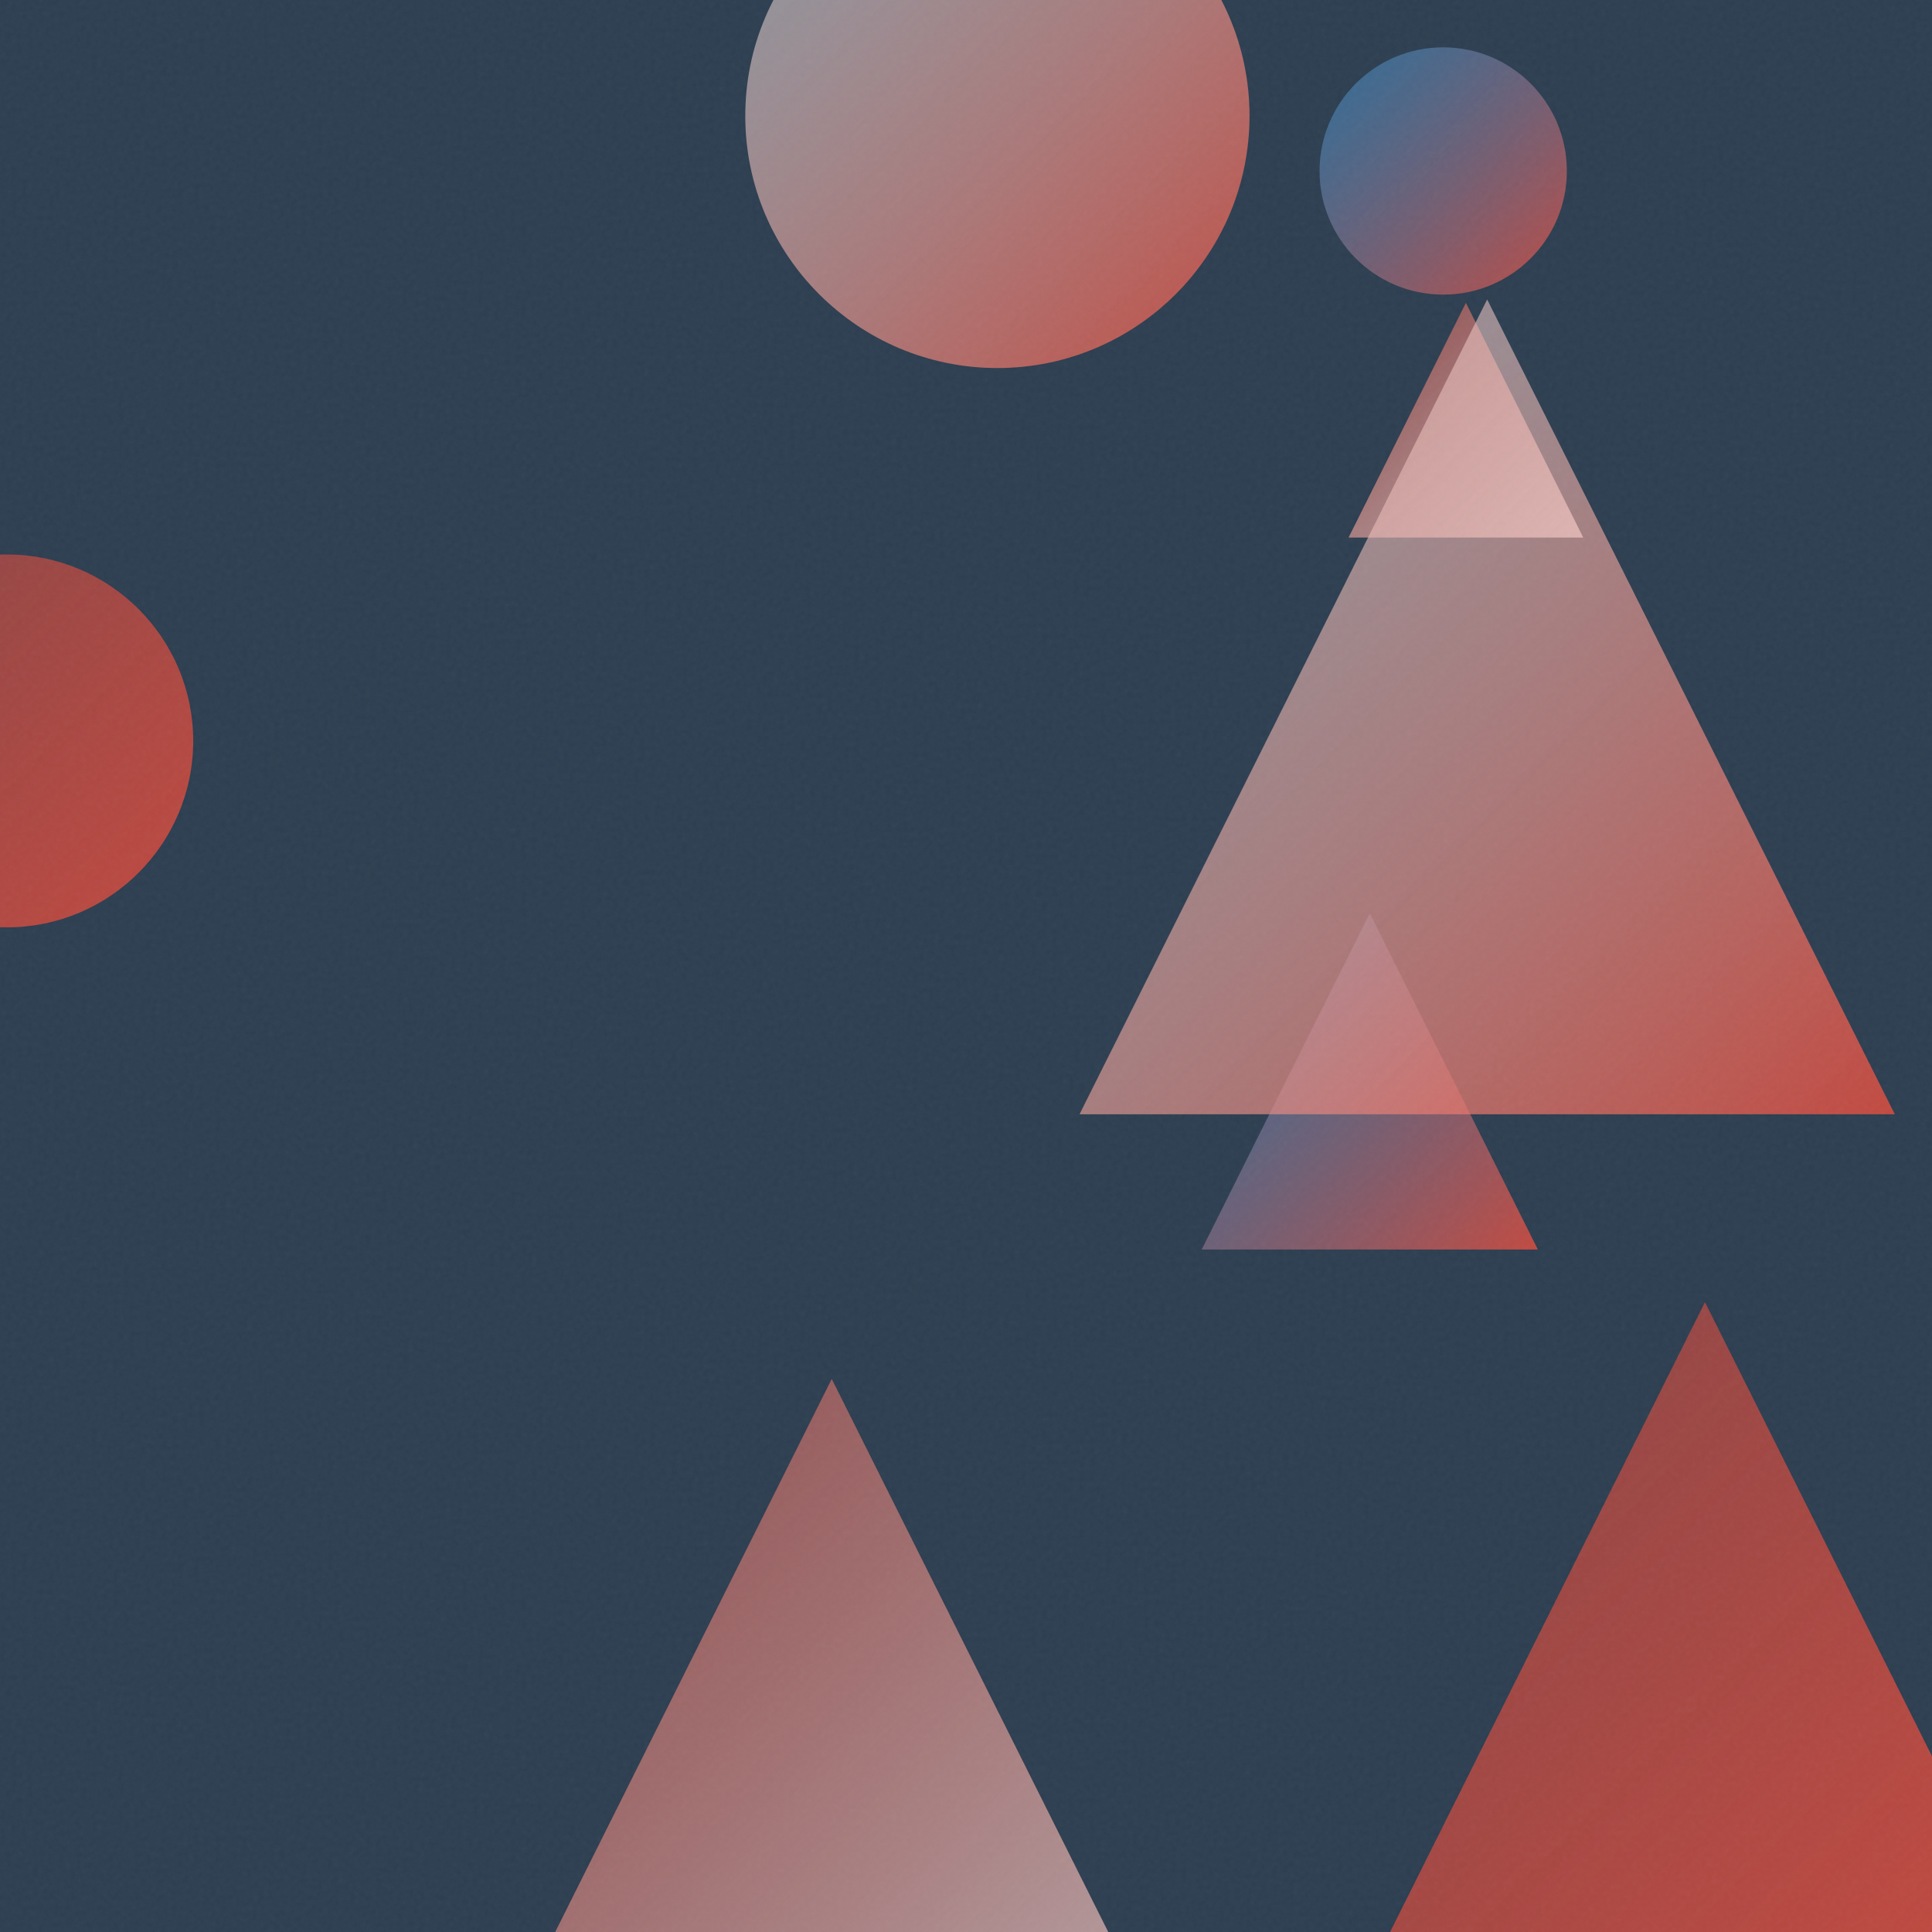
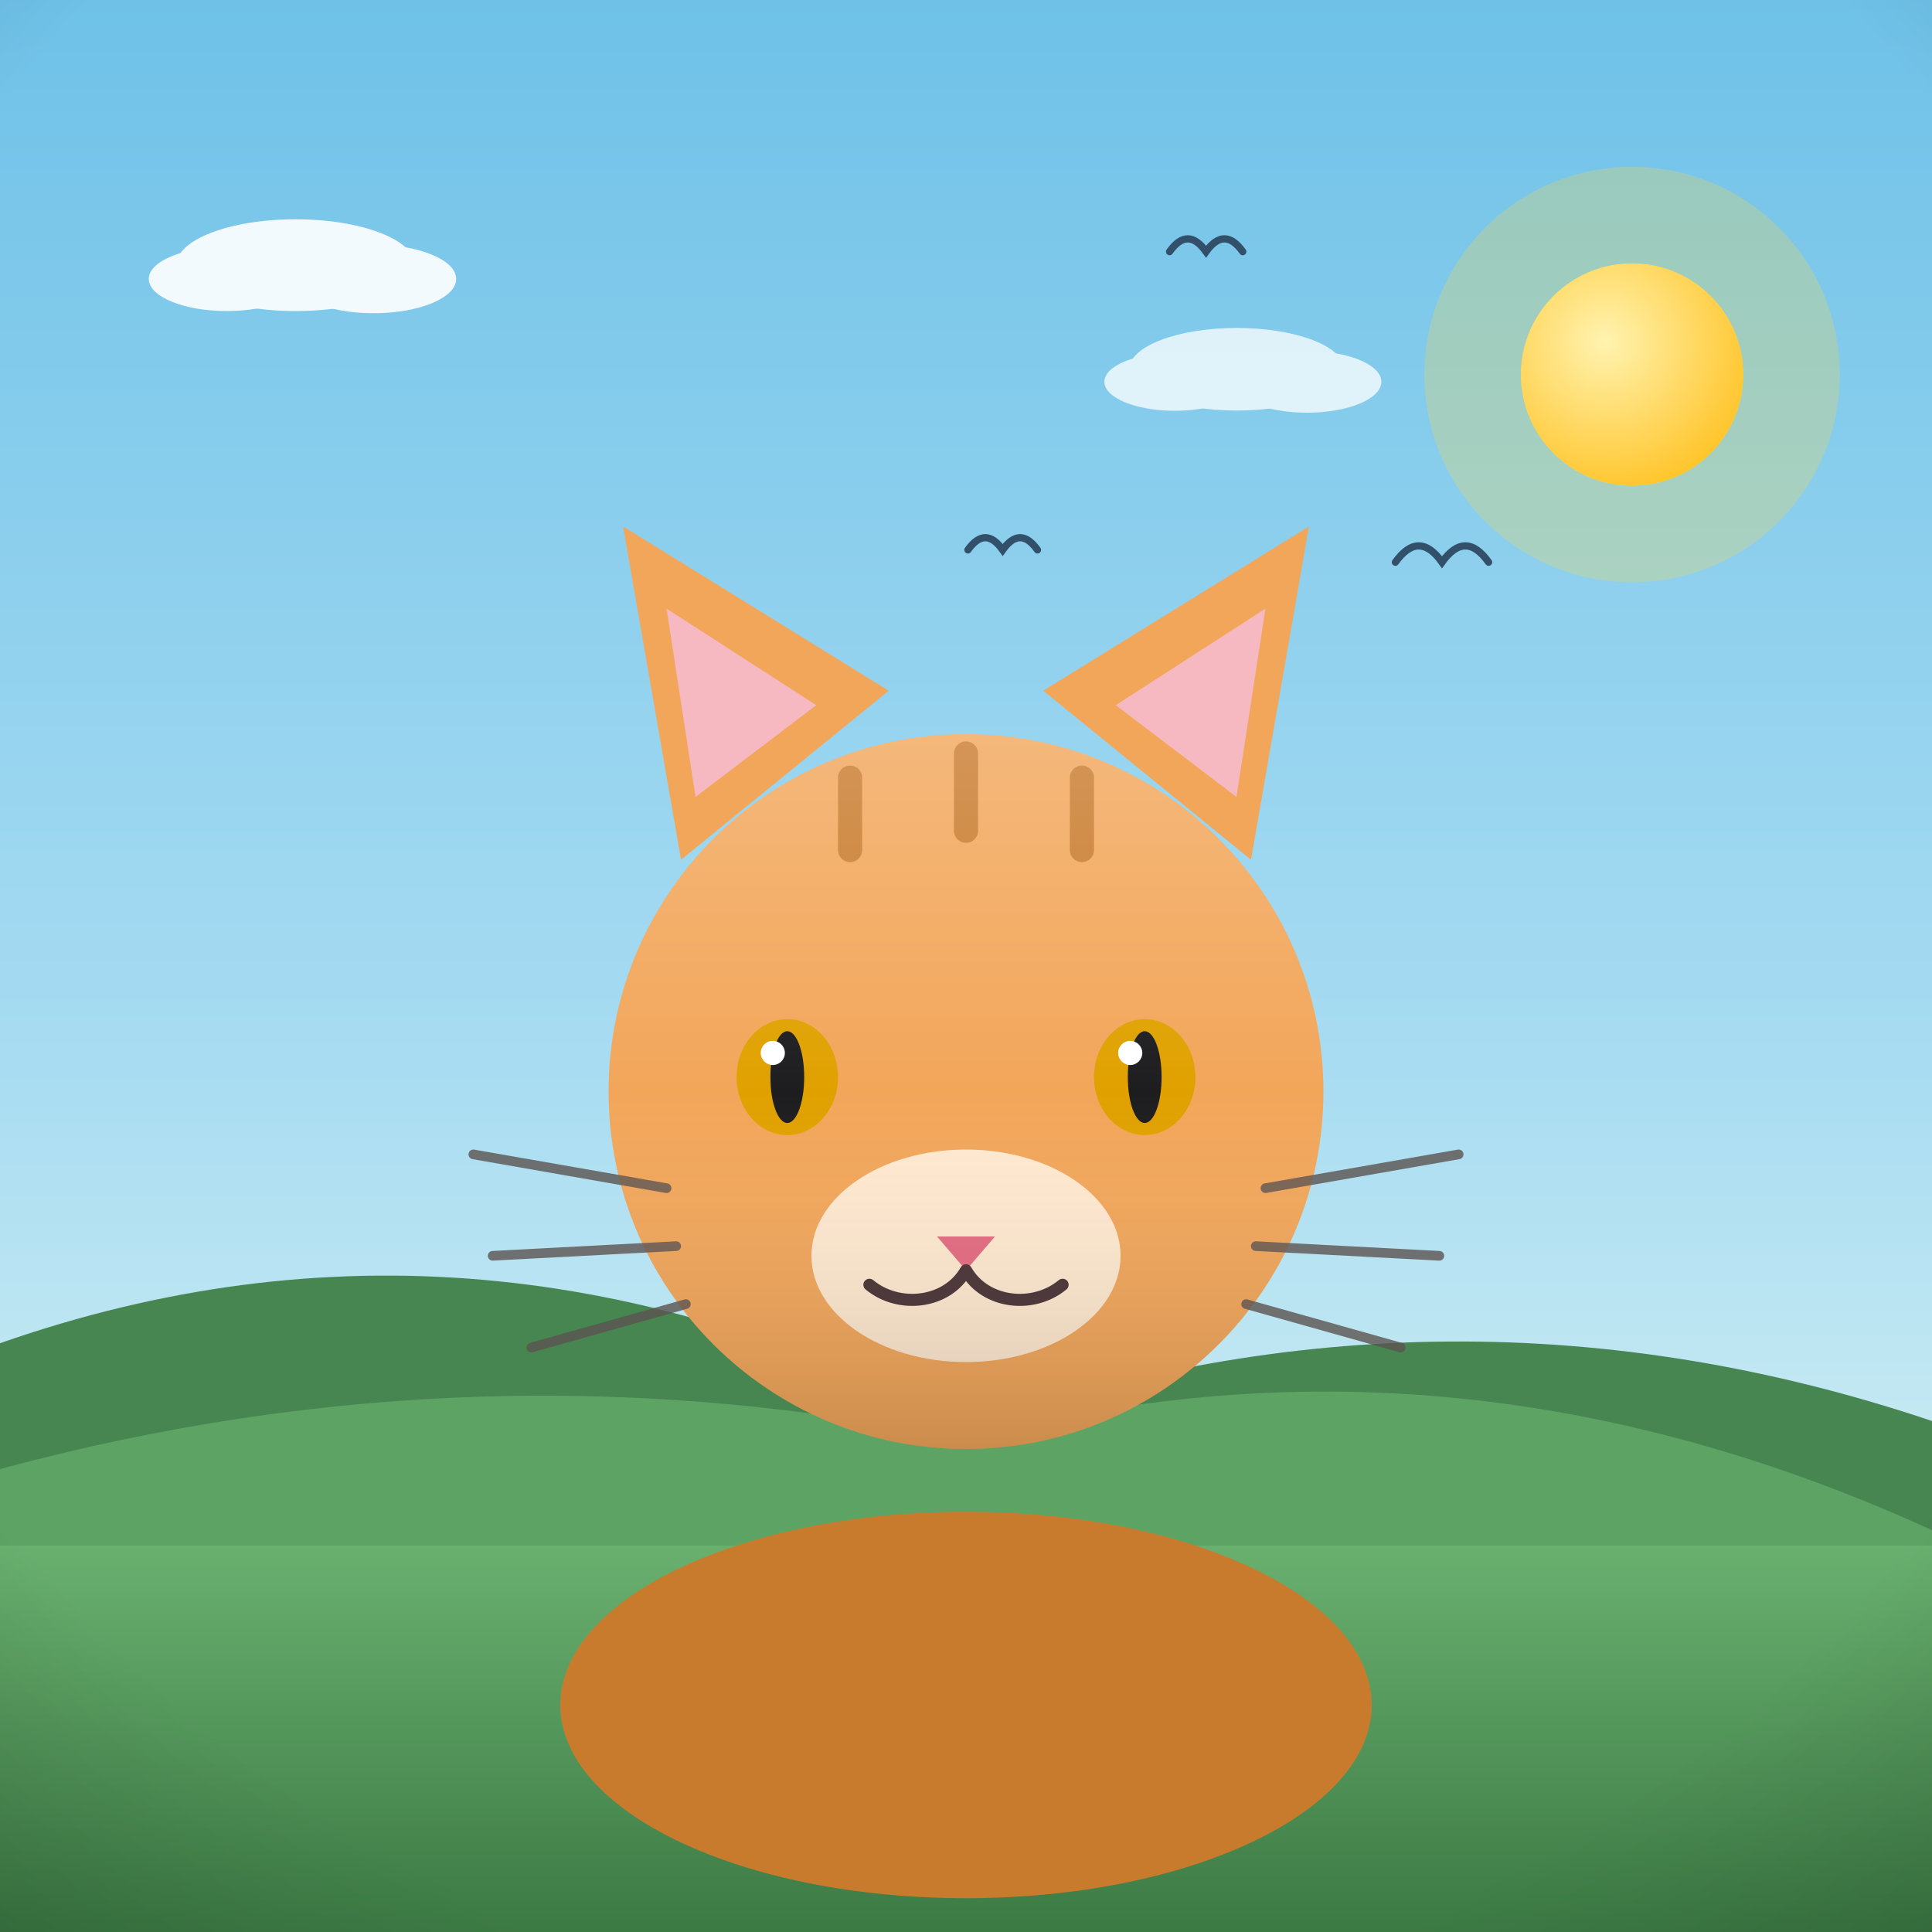
- <svg xmlns="http://www.w3.org/2000/svg" viewBox="0 0 400 400">
+ <svg xmlns="http://www.w3.org/2000/svg" viewBox="0 0 800 800">
  <defs>
-     <linearGradient id="g0" x1="-37.2" y1="114.8" x2="40.1" y2="192.1" gradientUnits="userSpaceOnUse">
-       <stop offset="0" stop-color="#E74C3C" stop-opacity="0.5" />
-       <stop offset="1" stop-color="#E74C3C" stop-opacity="0.8" />
+     <linearGradient id="sky" x1="0" y1="0" x2="0" y2="1">
+       <stop offset="0" stop-color="#6ec1e8" />
+       <stop offset="0.55" stop-color="#a8dcf2" />
+       <stop offset="1" stop-color="#eafaf1" />
    </linearGradient>
-     <linearGradient id="g1" x1="248.8" y1="189.1" x2="318.4" y2="258.7" gradientUnits="userSpaceOnUse">
-       <stop offset="0" stop-color="#3498DB" stop-opacity="0.5" />
-       <stop offset="1" stop-color="#E74C3C" stop-opacity="0.8" />
+     <radialGradient id="sunG" cx="0.38" cy="0.35" r="0.9">
+       <stop offset="0" stop-color="#fff3b0" />
+       <stop offset="1" stop-color="#ffb703" />
+     </radialGradient>
+     <linearGradient id="ground" x1="0" y1="0" x2="0" y2="1">
+       <stop offset="0" stop-color="#69b06f" />
+       <stop offset="1" stop-color="#3c7a44" />
    </linearGradient>
-     <linearGradient id="g2" x1="154.3" y1="-28.3" x2="258.7" y2="76.2" gradientUnits="userSpaceOnUse">
-       <stop offset="0" stop-color="#ECF0F1" stop-opacity="0.5" />
-       <stop offset="1" stop-color="#E74C3C" stop-opacity="0.8" />
+     <linearGradient id="sea" x1="0" y1="0" x2="0" y2="1">
+       <stop offset="0" stop-color="#3d9bc4" />
+       <stop offset="1" stop-color="#1668a0" />
    </linearGradient>
-     <linearGradient id="g3" x1="279.2" y1="62.7" x2="327.8" y2="111.3" gradientUnits="userSpaceOnUse">
-       <stop offset="0" stop-color="#E74C3C" stop-opacity="0.5" />
-       <stop offset="1" stop-color="#ECF0F1" stop-opacity="0.8" />
+     <linearGradient id="shade" x1="0" y1="0" x2="0" y2="1">
+       <stop offset="0" stop-color="#ffffff" stop-opacity="0.20" />
+       <stop offset="0.5" stop-color="#ffffff" stop-opacity="0" />
+       <stop offset="1" stop-color="#000000" stop-opacity="0.16" />
    </linearGradient>
-     <linearGradient id="g4" x1="223.5" y1="62.0" x2="392.3" y2="230.7" gradientUnits="userSpaceOnUse">
-       <stop offset="0" stop-color="#ECF0F1" stop-opacity="0.5" />
-       <stop offset="1" stop-color="#E74C3C" stop-opacity="0.8" />
-     </linearGradient>
-     <linearGradient id="g5" x1="287.3" y1="269.6" x2="418.7" y2="401.0" gradientUnits="userSpaceOnUse">
-       <stop offset="0" stop-color="#E74C3C" stop-opacity="0.5" />
-       <stop offset="1" stop-color="#E74C3C" stop-opacity="0.8" />
-     </linearGradient>
-     <linearGradient id="g6" x1="70.5" y1="285.5" x2="273.9" y2="488.9" gradientUnits="userSpaceOnUse">
-       <stop offset="0" stop-color="#E74C3C" stop-opacity="0.5" />
-       <stop offset="1" stop-color="#ECF0F1" stop-opacity="0.8" />
-     </linearGradient>
-     <linearGradient id="g7" x1="273.2" y1="9.8" x2="324.5" y2="61.1" gradientUnits="userSpaceOnUse">
-       <stop offset="0" stop-color="#3498DB" stop-opacity="0.5" />
-       <stop offset="1" stop-color="#E74C3C" stop-opacity="0.8" />
-     </linearGradient>
-     <filter id="n">
-       <feTurbulence type="fractalNoise" baseFrequency="0.9" numOctaves="2" stitchTiles="stitch" />
-       <feColorMatrix type="saturate" values="0" />
-     </filter>
+     <radialGradient id="vig" cx="0.5" cy="0.42" r="0.85">
+       <stop offset="0.72" stop-color="#000000" stop-opacity="0" />
+       <stop offset="1" stop-color="#000000" stop-opacity="0.20" />
+     </radialGradient>
  </defs>
-   <rect width="400" height="400" fill="#2C3E50" />
-   <circle cx="1.4" cy="153.4" r="38.6" fill="url(#g0)" />
-   <path d="M 283.6 189.1 L 318.4 258.7 L 248.8 258.7 Z" fill="url(#g1)" />
-   <circle cx="206.5" cy="24.0" r="52.2" fill="url(#g2)" />
-   <path d="M 303.5 62.7 L 327.8 111.3 L 279.2 111.3 Z" fill="url(#g3)" />
-   <path d="M 307.9 62.0 L 392.3 230.7 L 223.5 230.7 Z" fill="url(#g4)" />
-   <path d="M 353.0 269.6 L 418.7 401.0 L 287.3 401.0 Z" fill="url(#g5)" />
-   <path d="M 172.2 285.5 L 273.9 488.9 L 70.5 488.9 Z" fill="url(#g6)" />
-   <circle cx="298.8" cy="35.4" r="25.6" fill="url(#g7)" />
-   <rect width="400" height="400" filter="url(#n)" opacity="0.05" />
+   <rect width="800" height="800" fill="url(#sky)" />
+   <circle cx="675.8" cy="155.1" r="86" fill="#ffd93d" opacity="0.25" />
+   <circle cx="675.8" cy="155.1" r="46" fill="#ffd93d" />
+   <circle cx="675.8" cy="155.1" r="46" fill="url(#sunG)" />
+   <g fill="#ffffff" opacity="0.9">
+     <ellipse cx="122.4" cy="109.8" rx="49.4" ry="19" />
+     <ellipse cx="93.9" cy="115.5" rx="32.3" ry="13.3" />
+     <ellipse cx="154.7" cy="115.5" rx="34.2" ry="14.2" />
+   </g>
+   <g fill="#ffffff" opacity="0.75">
+     <ellipse cx="512.1" cy="152.9" rx="44.5" ry="17.1" />
+     <ellipse cx="486.4" cy="158.1" rx="29.1" ry="12" />
+     <ellipse cx="541.2" cy="158.1" rx="30.8" ry="12.8" />
+   </g>
+   <path d="M0 684 L0 556.2 Q 200 486.2 400 591.2 Q 600 521.2 800 588.4 L800 684 Z" fill="#478551" />
+   <path d="M0 730 L0 608.3 Q 200 554.3 400 596.3 Q 600 542.3 800 633.6 L800 730 Z" fill="#5da464" />
+   <rect y="640" width="800" height="160" fill="url(#ground)" />
+   <path d="M 577.8 232.8 Q 587.5 219.3 597.1 232.8 Q 606.8 219.3 616.4 232.8" fill="none" stroke="#33506b" stroke-width="3" stroke-linecap="round" />
+   <path d="M 400.8 227.7 Q 408 217.6 415.2 227.7 Q 422.4 217.6 429.6 227.7" fill="none" stroke="#33506b" stroke-width="3" stroke-linecap="round" />
+   <path d="M 484.3 104.2 Q 491.8 93.6 499.4 104.2 Q 507 93.6 514.6 104.2" fill="none" stroke="#33506b" stroke-width="3" stroke-linecap="round" />
+   <g transform="translate(400 0) scale(-1 1) translate(-400 0)">
+     <ellipse cx="400" cy="706" rx="168" ry="80" fill="#c97b2d" />
+     <path d="M282 356 L258 218 L368 286 Z" fill="#f2a65a" />
+     <path d="M518 356 L542 218 L432 286 Z" fill="#f2a65a" />
+     <path d="M288 330 L276 252 L338 292 Z" fill="#f6b8c1" />
+     <path d="M512 330 L524 252 L462 292 Z" fill="#f6b8c1" />
+     <circle cx="400" cy="452" r="148" fill="#f2a65a" />
+     <path d="M352 322 L352 352 M400 312 L400 344 M448 322 L448 352" stroke="#c97b2d" stroke-width="10" stroke-linecap="round" />
+     <ellipse cx="400" cy="520" rx="64" ry="44" fill="#ffe8cf" />
+     <ellipse cx="326" cy="446" rx="21" ry="24" fill="#e0a100" />
+     <ellipse cx="474" cy="446" rx="21" ry="24" fill="#e0a100" />
+     <ellipse cx="326" cy="446" rx="7" ry="19" fill="#1d1d1f" />
+     <ellipse cx="474" cy="446" rx="7" ry="19" fill="#1d1d1f" />
+     <circle cx="332" cy="436" r="5" fill="#ffffff" />
+     <circle cx="480" cy="436" r="5" fill="#ffffff" />
+     <path d="M388 512 L412 512 L400 526 Z" fill="#e56b81" />
+     <path d="M400 526 C 392 540 372 542 360 532 M400 526 C 408 540 428 542 440 532" stroke="#4a3436" stroke-width="5" fill="none" stroke-linecap="round" />
+     <g stroke="#5b5350" stroke-width="4" stroke-linecap="round" opacity="0.8">
+       <path d="M276 492 L196 478 M280 516 L204 520 M284 540 L220 558 M524 492 L604 478 M520 516 L596 520 M516 540 L580 558" />
+     </g>
+     <circle cx="400" cy="452" r="148" fill="url(#shade)" />
+   </g>
+   <rect width="800" height="800" fill="url(#vig)" />
</svg>
